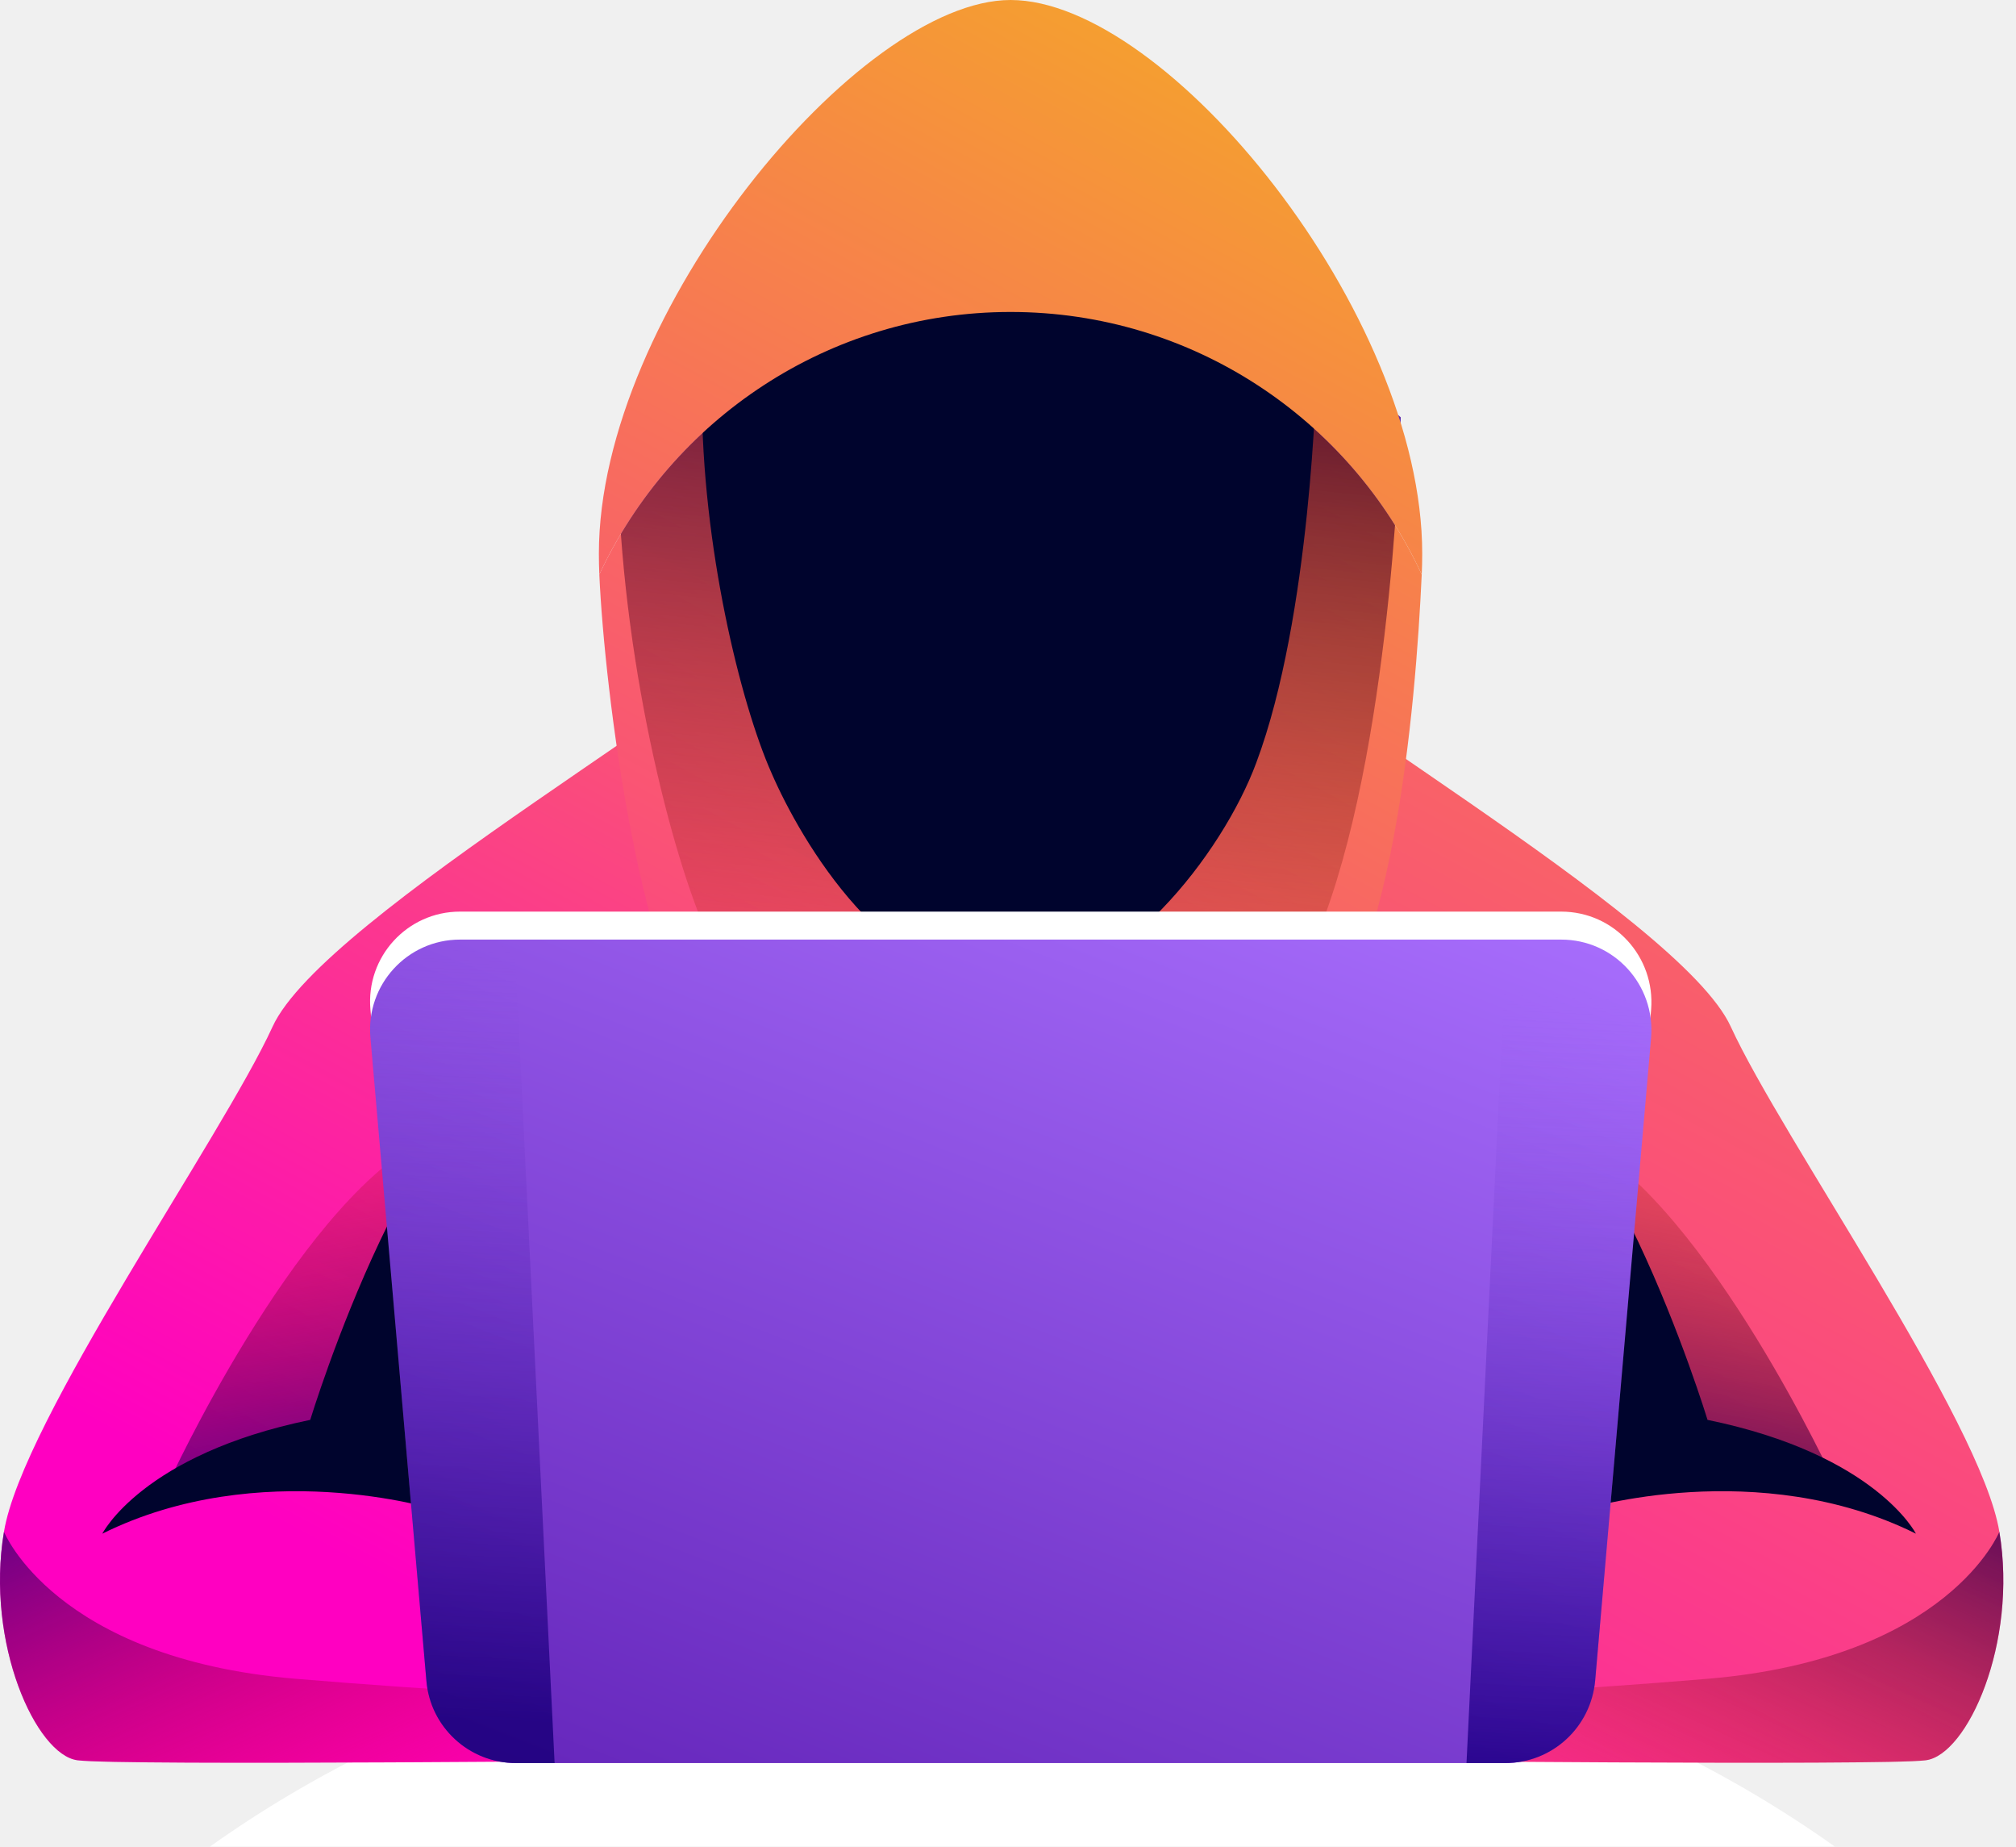
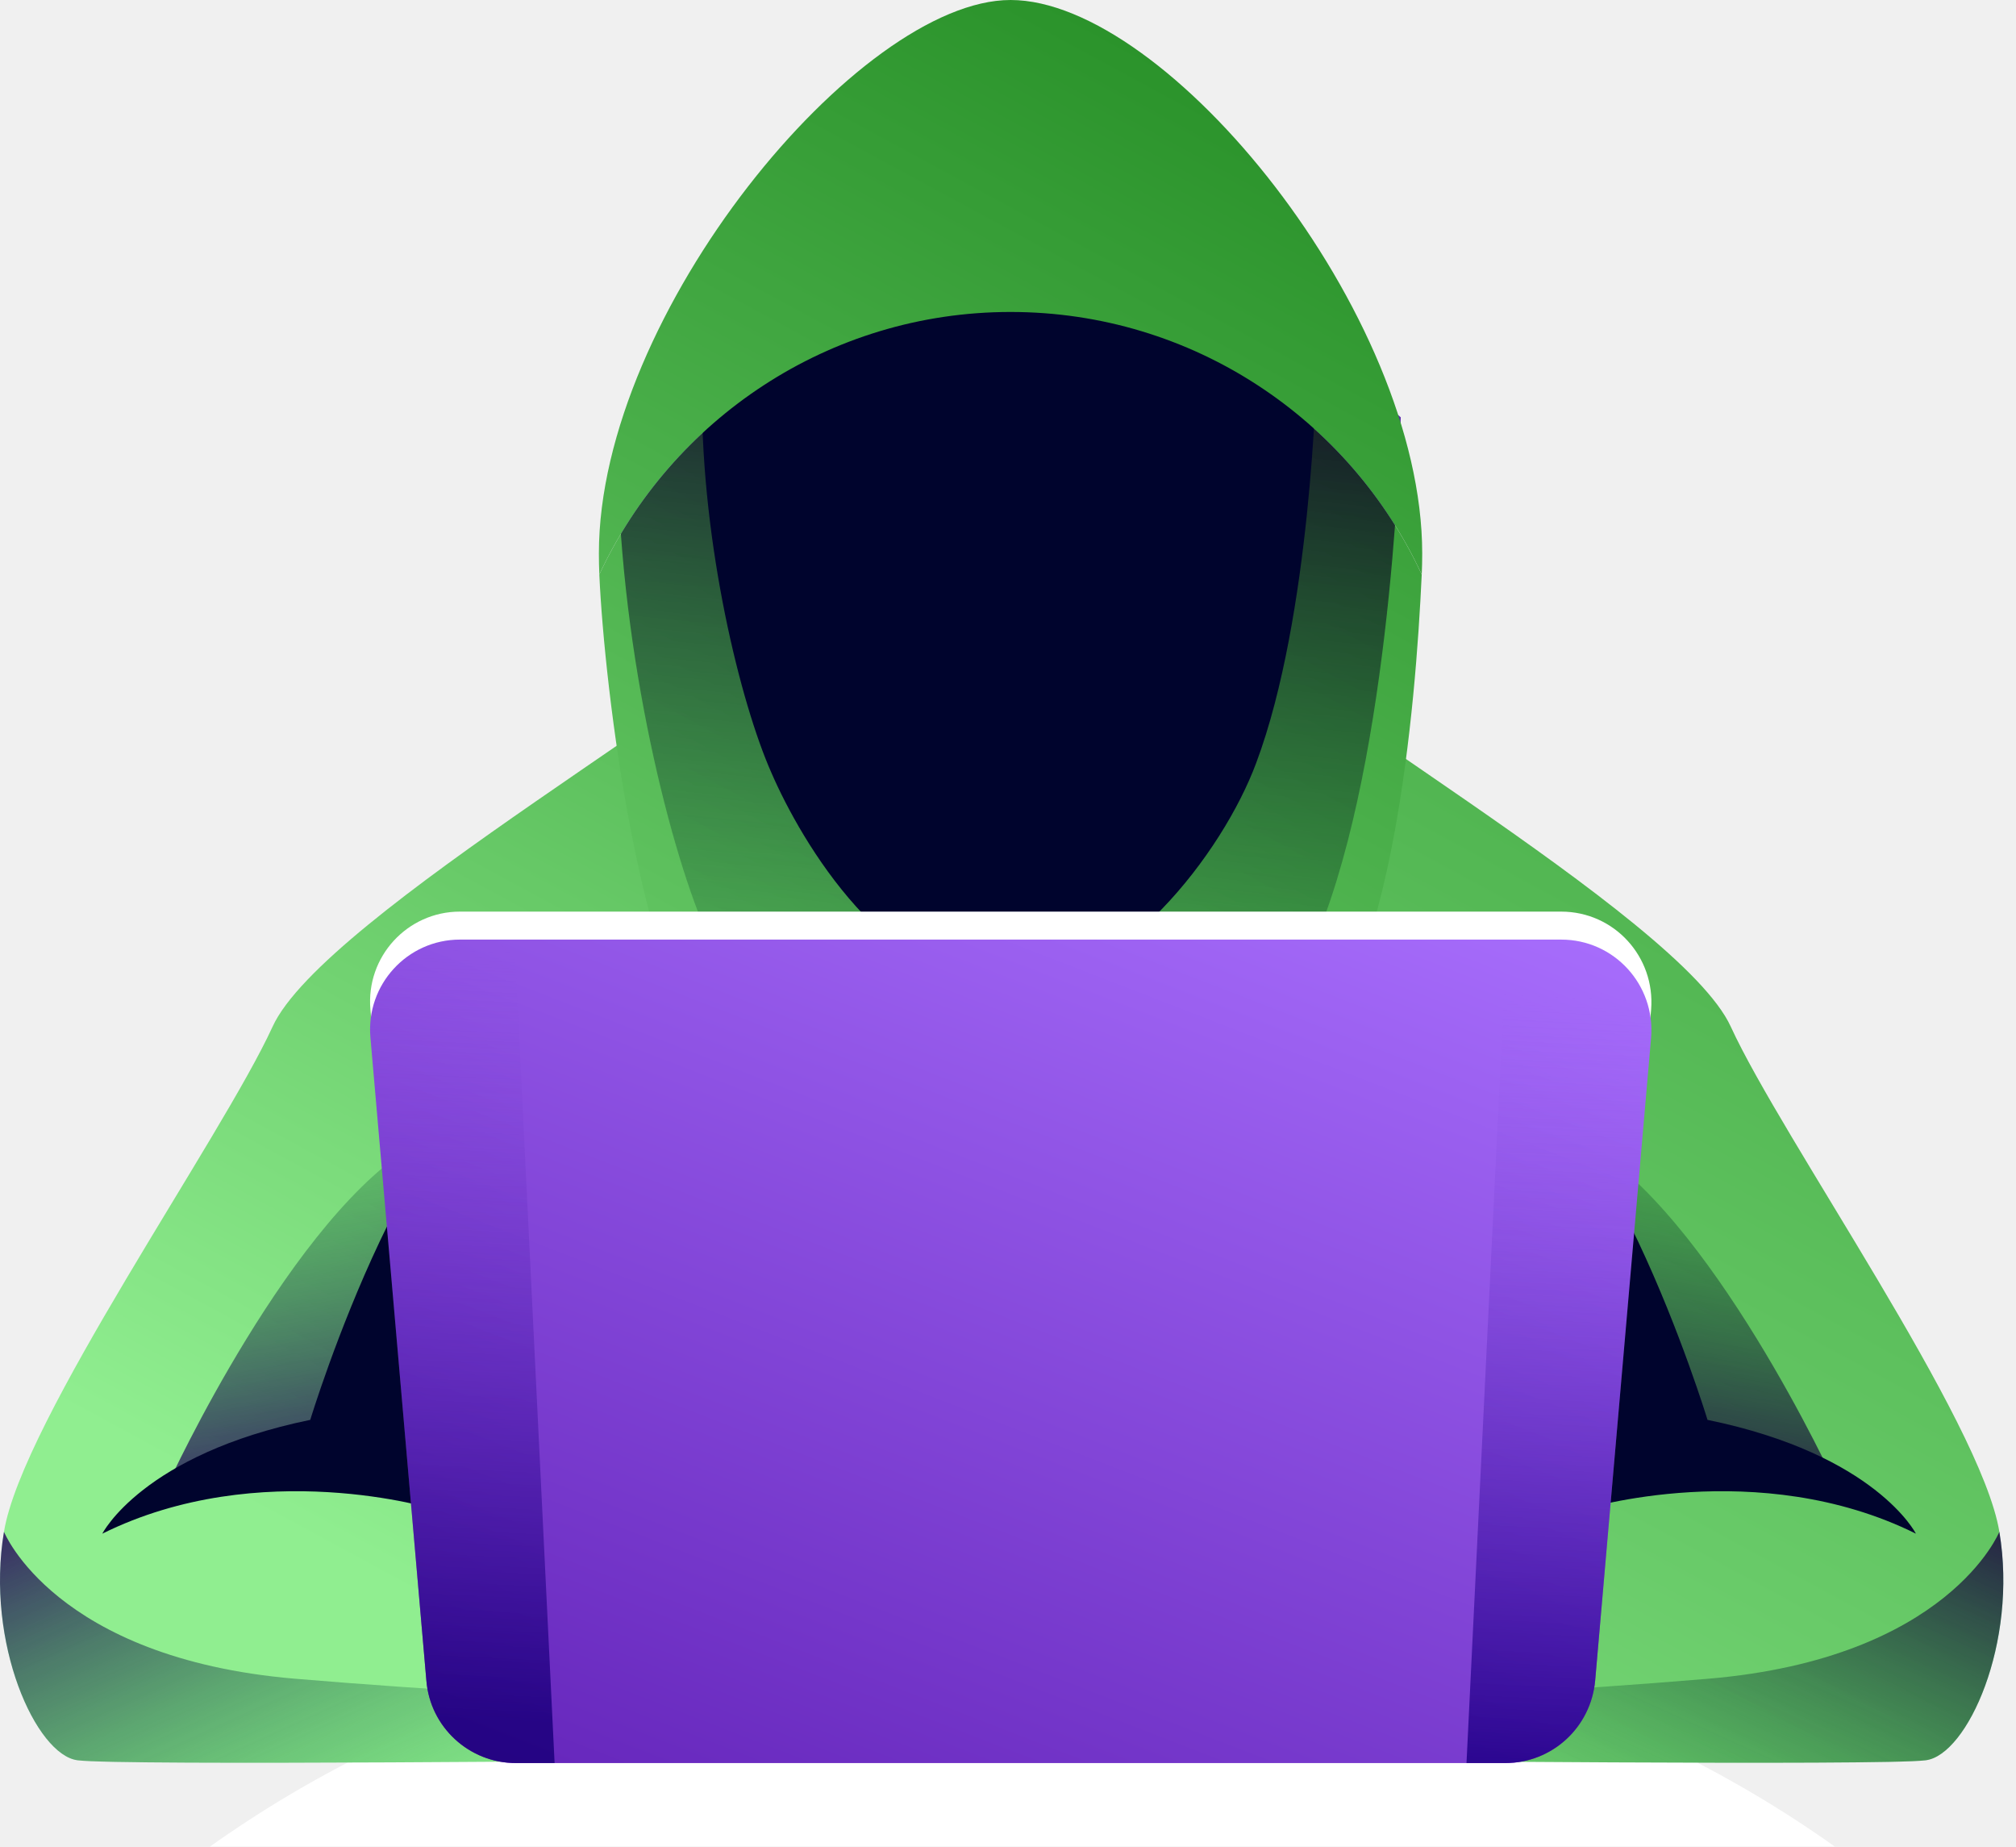
<svg xmlns="http://www.w3.org/2000/svg" width="95" height="87" viewBox="0 0 95 87" fill="none">
  <path d="M86.461 87C76.597 79.97 63.086 75.62 48.168 75.62C33.273 75.62 19.762 79.97 9.897 87H86.461Z" fill="white" />
  <path d="M90.745 82.934C88.79 83.198 62.734 82.934 62.734 82.934L62.119 80.21L59.746 69.489C59.746 69.489 69.347 69.972 68.754 69.247C68.16 68.544 67.106 57.515 61.767 55.846C56.429 54.176 48.168 53.934 48.168 53.934V32.975L55.792 27.856C59.483 32.163 79.167 43.125 81.562 48.376C83.957 53.605 93.359 66.94 94.216 72.169C95.095 77.42 92.7 82.692 90.745 82.934Z" fill="url(#paint0_linear_3307_569)" />
  <path style="mix-blend-mode:multiply" d="M90.745 82.934C88.79 83.198 62.734 82.934 62.734 82.934L62.119 80.21C66.952 80.013 74.026 79.639 80.529 79.09C91.821 78.123 94.216 72.169 94.216 72.169C95.095 77.42 92.7 82.693 90.745 82.934Z" fill="url(#paint1_linear_3307_569)" />
  <path style="mix-blend-mode:multiply" d="M86.461 69.864C86.461 69.864 80.573 57.056 74.598 53.782L76.487 68.502L86.461 69.864Z" fill="url(#paint2_linear_3307_569)" />
  <path d="M74.597 71.115C74.597 71.115 82.836 68.566 90.283 72.257C90.283 72.257 88.394 68.522 80.463 66.896C80.463 66.896 75.41 50.266 69.434 49.496C63.459 48.706 63.151 72.257 63.151 72.257L74.597 71.115Z" fill="#00042D" />
  <path d="M38.612 27.856C34.921 32.163 15.236 43.125 12.842 48.376C10.447 53.605 1.044 66.94 0.187 72.169C-0.692 77.42 1.703 82.692 3.658 82.934C5.614 83.198 31.669 82.934 31.669 82.934L34.657 69.489C34.657 69.489 25.057 69.972 25.65 69.247C26.243 68.544 27.297 57.515 32.636 55.846C37.975 54.176 46.235 53.934 46.235 53.934V32.975L38.612 27.856Z" fill="url(#paint3_linear_3307_569)" />
  <path style="mix-blend-mode:multiply" d="M3.658 82.934C5.614 83.198 31.669 82.934 31.669 82.934L32.285 80.21C27.451 80.013 20.377 79.639 13.874 79.09C2.582 78.123 0.187 72.169 0.187 72.169C-0.692 77.42 1.703 82.693 3.658 82.934Z" fill="url(#paint4_linear_3307_569)" />
  <path style="mix-blend-mode:multiply" d="M7.942 69.864C7.942 69.864 13.829 57.056 19.805 53.782L17.916 68.502L7.942 69.864Z" fill="url(#paint5_linear_3307_569)" />
  <path d="M20.508 71.115C20.508 71.115 12.27 68.566 4.822 72.257C4.822 72.257 6.711 68.522 14.62 66.896C14.62 66.896 19.673 50.266 25.671 49.496C31.647 48.706 31.932 72.257 31.932 72.257L20.508 71.115Z" fill="#00042D" />
  <path d="M66.996 27.067C66.71 33.284 65.634 46.4 61.262 49.959C57.989 52.618 52.057 50.948 47.619 50.948C42.434 50.948 37.184 53.452 33.712 49.959C30.197 46.444 28.484 32.516 28.242 27.067C31.647 19.773 39.051 14.698 47.619 14.698C56.209 14.698 63.613 19.773 66.996 27.067Z" fill="url(#paint6_linear_3307_569)" />
  <path style="mix-blend-mode:multiply" d="M29.1 20.892C29.1 30.032 31.428 39.611 33.252 43.851C35.097 48.091 41.205 55.802 47.642 56.944C54.079 58.087 60.384 48.75 62.405 43.214C65.701 34.294 66.008 19.662 66.008 19.662C66.008 19.662 55.507 10.105 45.687 11.006C35.888 11.885 29.1 20.892 29.1 20.892Z" fill="url(#paint7_linear_3307_569)" />
  <path d="M33.075 18.653C33.075 25.727 34.899 33.131 36.349 36.404C37.777 39.7 41.819 46.554 47.619 46.554C52.738 46.554 57.615 40.205 59.197 35.943C61.79 29.023 62.031 17.686 62.031 17.686C62.031 17.686 53.793 10.305 46.103 10.986C38.392 11.667 33.075 18.653 33.075 18.653Z" fill="#00042D" />
  <path d="M47.62 0C40.479 0 28.221 14.764 28.221 26.078C28.221 26.415 28.228 26.744 28.242 27.066C31.648 19.773 39.051 14.698 47.62 14.698C56.21 14.698 63.613 19.773 66.997 27.066C67.011 26.744 67.019 26.415 67.019 26.078C67.019 14.764 55.001 0 47.62 0Z" fill="url(#paint8_linear_3307_569)" />
  <path d="M70.93 81.748H24.31C22.113 81.748 20.268 80.056 20.092 77.859L17.456 47.563C17.236 45.081 19.191 42.95 21.674 42.95H73.566C76.07 42.95 78.004 45.081 77.806 47.563L75.17 77.859C74.972 80.056 73.148 81.748 70.93 81.748Z" fill="white" />
  <path d="M70.93 83.066H24.31C22.113 83.066 20.268 81.375 20.092 79.178L17.456 48.882C17.236 46.399 19.191 44.268 21.674 44.268H73.566C76.07 44.268 78.004 46.399 77.806 48.882L75.17 79.178C74.972 81.375 73.148 83.066 70.93 83.066Z" fill="url(#paint9_linear_3307_569)" />
  <g style="mix-blend-mode:multiply">
    <path d="M24.244 44.268H21.674C19.191 44.268 17.236 46.399 17.456 48.882L20.092 79.178C20.268 81.375 22.113 83.066 24.31 83.066H26.134L24.244 44.268Z" fill="url(#paint10_linear_3307_569)" />
    <path d="M73.565 44.268H70.995L69.106 83.066H70.929C73.148 83.066 74.971 81.375 75.169 79.178L77.805 48.882C78.003 46.399 76.07 44.268 73.565 44.268Z" fill="url(#paint11_linear_3307_569)" />
  </g>
  <defs>
    <linearGradient id="paint0_linear_3307_569" x1="7.541" y1="84.704" x2="66.96" y2="-24.933" gradientUnits="userSpaceOnUse">
-       <stop stop-color="#FF00C1" />
-       <stop offset="1" stop-color="#F4AC24" />
+       <stop stop-color="#90EE90" />
+       <stop offset="1" stop-color="#228B22" />
    </linearGradient>
    <linearGradient id="paint1_linear_3307_569" x1="69.876" y1="86.585" x2="79.984" y2="64.365" gradientUnits="userSpaceOnUse">
-       <stop stop-color="#F4D63B" stop-opacity="0" />
+       <stop stop-color="#3CB371" stop-opacity="0" />
      <stop offset="1" stop-color="#5C1CB2" />
    </linearGradient>
    <linearGradient id="paint2_linear_3307_569" x1="94.739" y1="50.432" x2="90.877" y2="73.054" gradientUnits="userSpaceOnUse">
-       <stop stop-color="#F4D63B" stop-opacity="0" />
+       <stop stop-color="#3CB371" stop-opacity="0" />
      <stop offset="1" stop-color="#5C1CB2" />
    </linearGradient>
    <linearGradient id="paint3_linear_3307_569" x1="-23.024" y1="52.199" x2="18.107" y2="-23.695" gradientUnits="userSpaceOnUse">
-       <stop stop-color="#FF00C1" />
-       <stop offset="1" stop-color="#F4AC24" />
+       <stop stop-color="#90EE90" />
+       <stop offset="1" stop-color="#228B22" />
    </linearGradient>
    <linearGradient id="paint4_linear_3307_569" x1="24.528" y1="86.585" x2="14.419" y2="64.365" gradientUnits="userSpaceOnUse">
-       <stop stop-color="#F4D63B" stop-opacity="0" />
+       <stop stop-color="#3CB371" stop-opacity="0" />
      <stop offset="1" stop-color="#5C1CB2" />
    </linearGradient>
    <linearGradient id="paint5_linear_3307_569" x1="-0.336" y1="50.432" x2="3.526" y2="73.054" gradientUnits="userSpaceOnUse">
-       <stop stop-color="#F4D63B" stop-opacity="0" />
+       <stop stop-color="#3CB371" stop-opacity="0" />
      <stop offset="1" stop-color="#5C1CB2" />
    </linearGradient>
    <linearGradient id="paint6_linear_3307_569" x1="-3.033" y1="75.394" x2="44.942" y2="-13.128" gradientUnits="userSpaceOnUse">
-       <stop stop-color="#FF00C1" />
-       <stop offset="1" stop-color="#F4AC24" />
+       <stop stop-color="#90EE90" />
+       <stop offset="1" stop-color="#228B22" />
    </linearGradient>
    <linearGradient id="paint7_linear_3307_569" x1="14.2" y1="55.264" x2="18.547" y2="13.033" gradientUnits="userSpaceOnUse">
-       <stop stop-color="#F4D63B" stop-opacity="0" />
+       <stop stop-color="#3CB371" stop-opacity="0" />
      <stop offset="1" stop-color="#5C1CB2" />
    </linearGradient>
    <linearGradient id="paint8_linear_3307_569" x1="-2.753" y1="75.509" x2="44.607" y2="-11.879" gradientUnits="userSpaceOnUse">
-       <stop stop-color="#FF00C1" />
-       <stop offset="1" stop-color="#F4AC24" />
+       <stop stop-color="#90EE90" />
+       <stop offset="1" stop-color="#228B22" />
    </linearGradient>
    <linearGradient id="paint9_linear_3307_569" x1="75.327" y1="43.74" x2="52.238" y2="103.267" gradientUnits="userSpaceOnUse">
      <stop stop-color="#A76DFC" />
      <stop offset="1" stop-color="#5C1CB2" />
    </linearGradient>
    <linearGradient id="paint10_linear_3307_569" x1="109.753" y1="48.299" x2="108.016" y2="85.077" gradientUnits="userSpaceOnUse">
      <stop stop-color="white" stop-opacity="0" />
      <stop offset="1" stop-color="#5C1CB2" />
    </linearGradient>
    <linearGradient id="paint11_linear_3307_569" x1="161.315" y1="50.64" x2="159.587" y2="87.217" gradientUnits="userSpaceOnUse">
      <stop stop-color="white" stop-opacity="0" />
      <stop offset="1" stop-color="#5C1CB2" />
    </linearGradient>
  </defs>
</svg>
